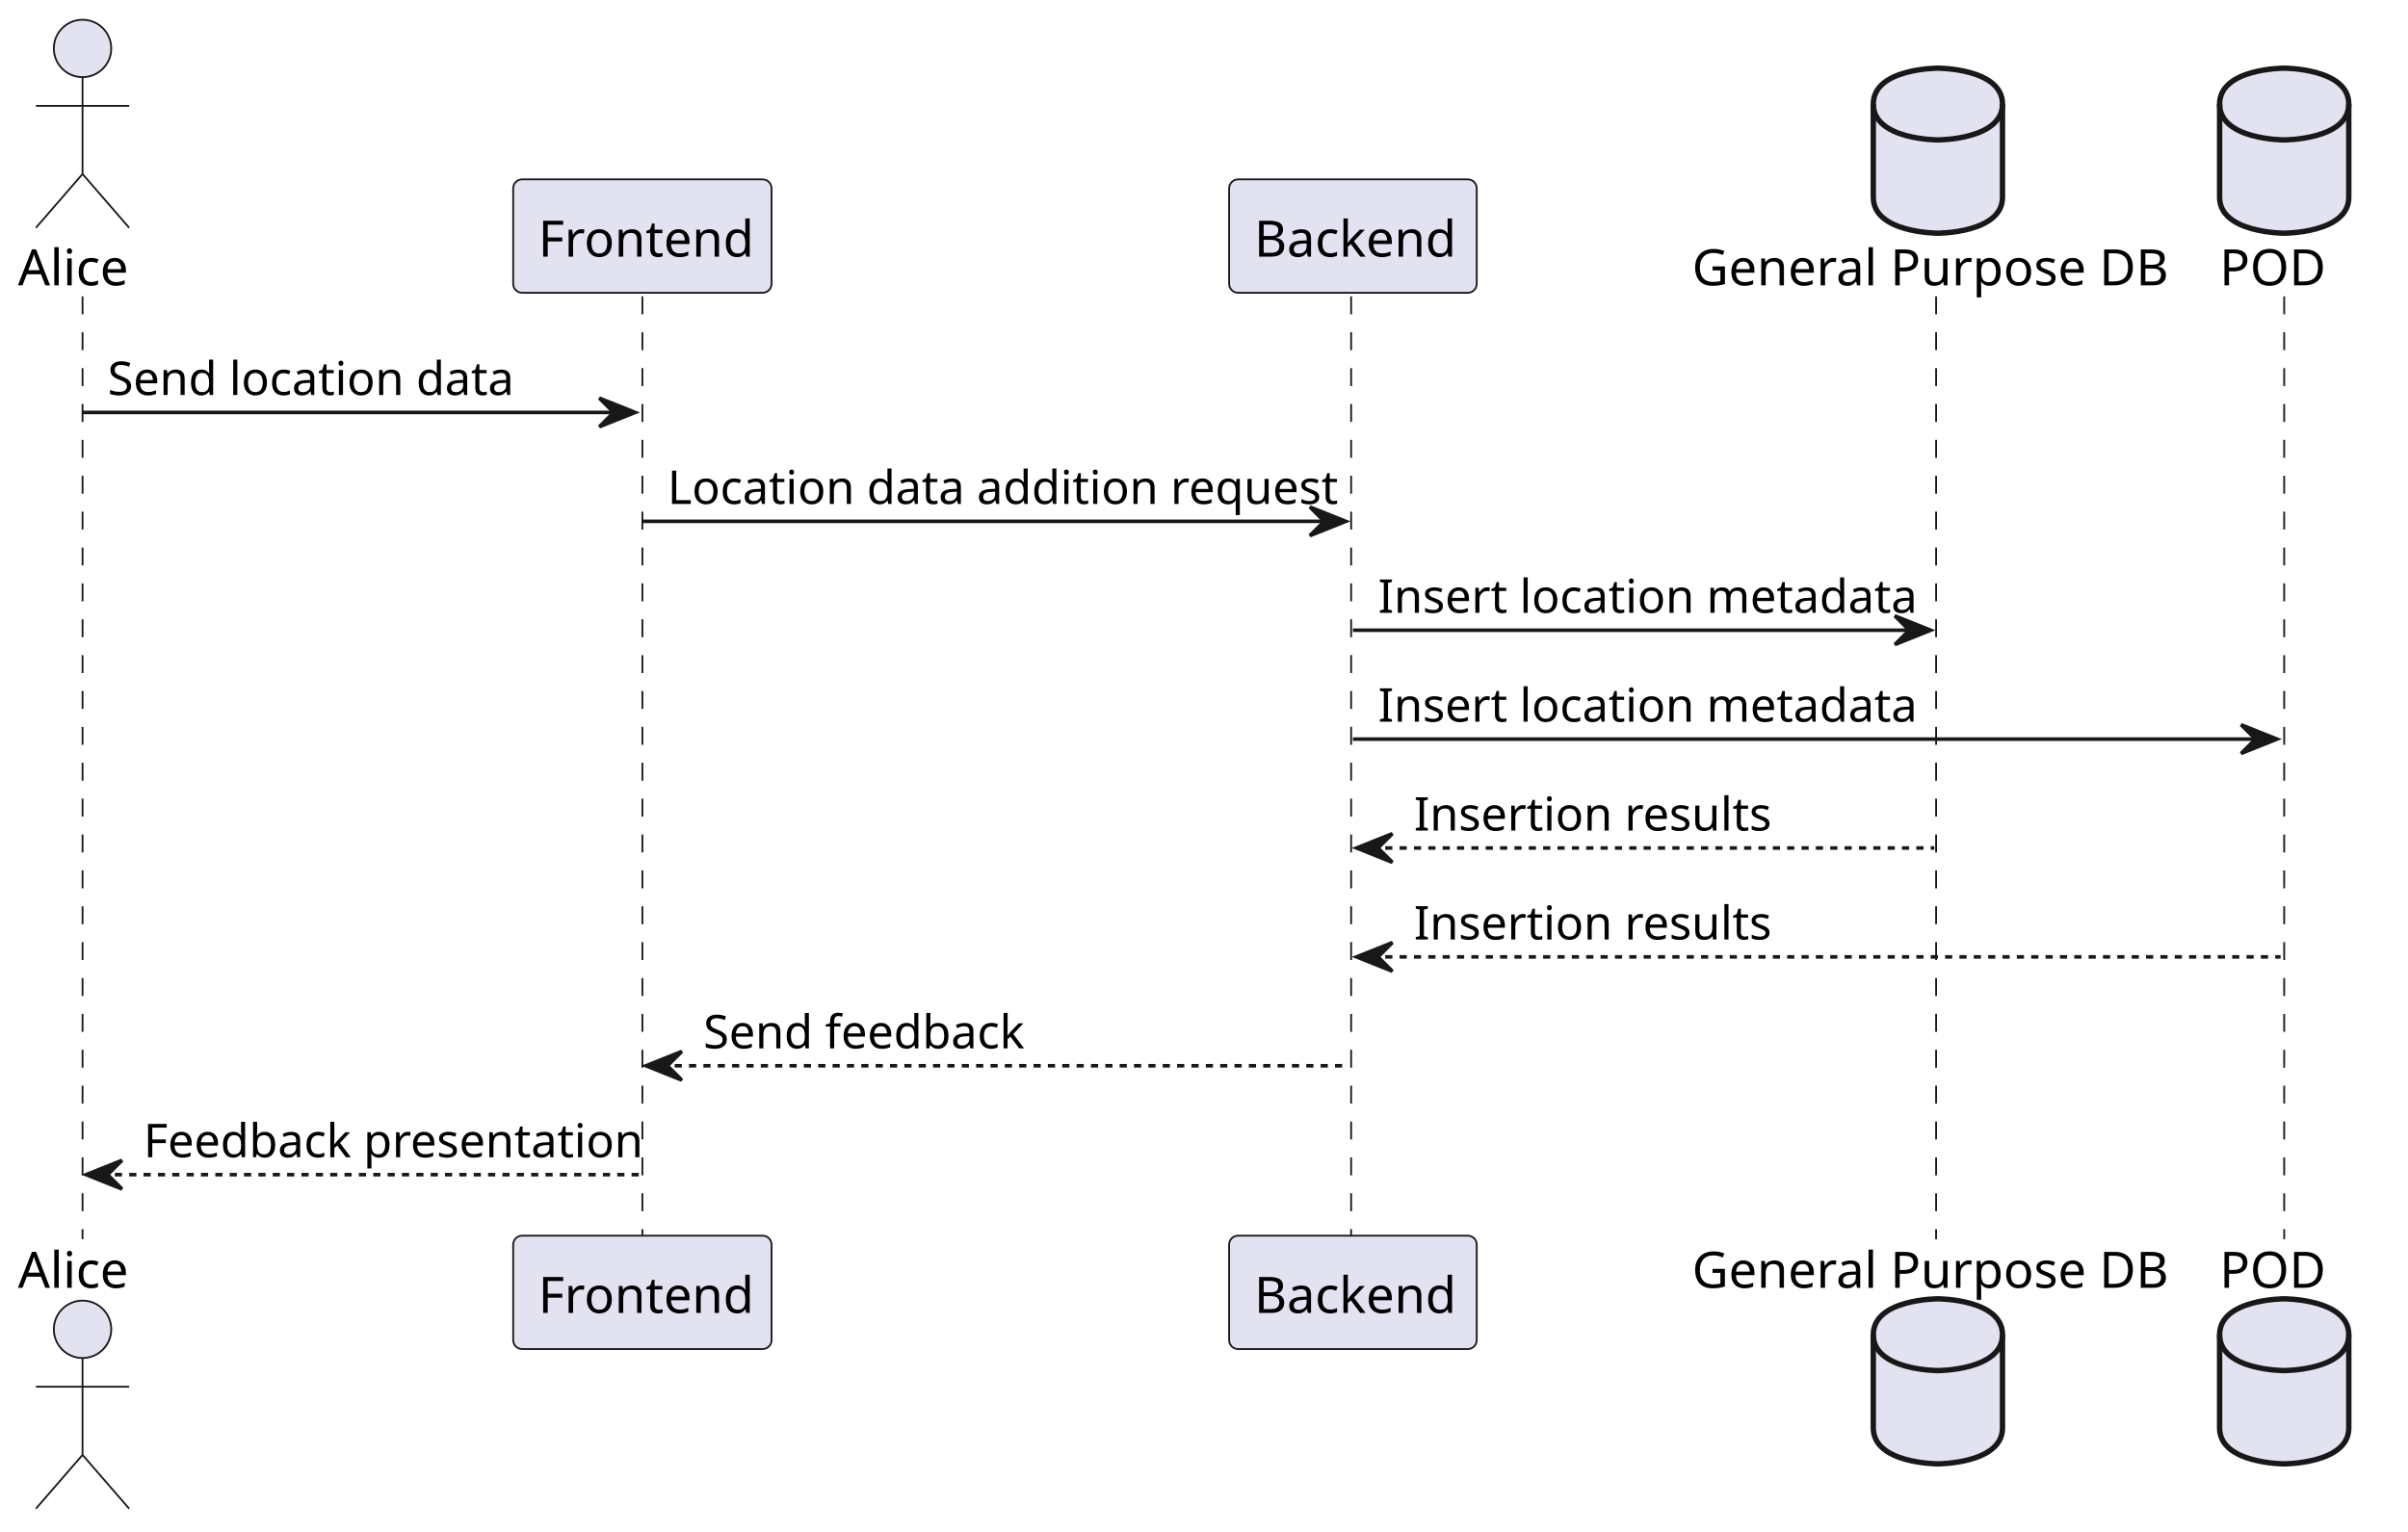
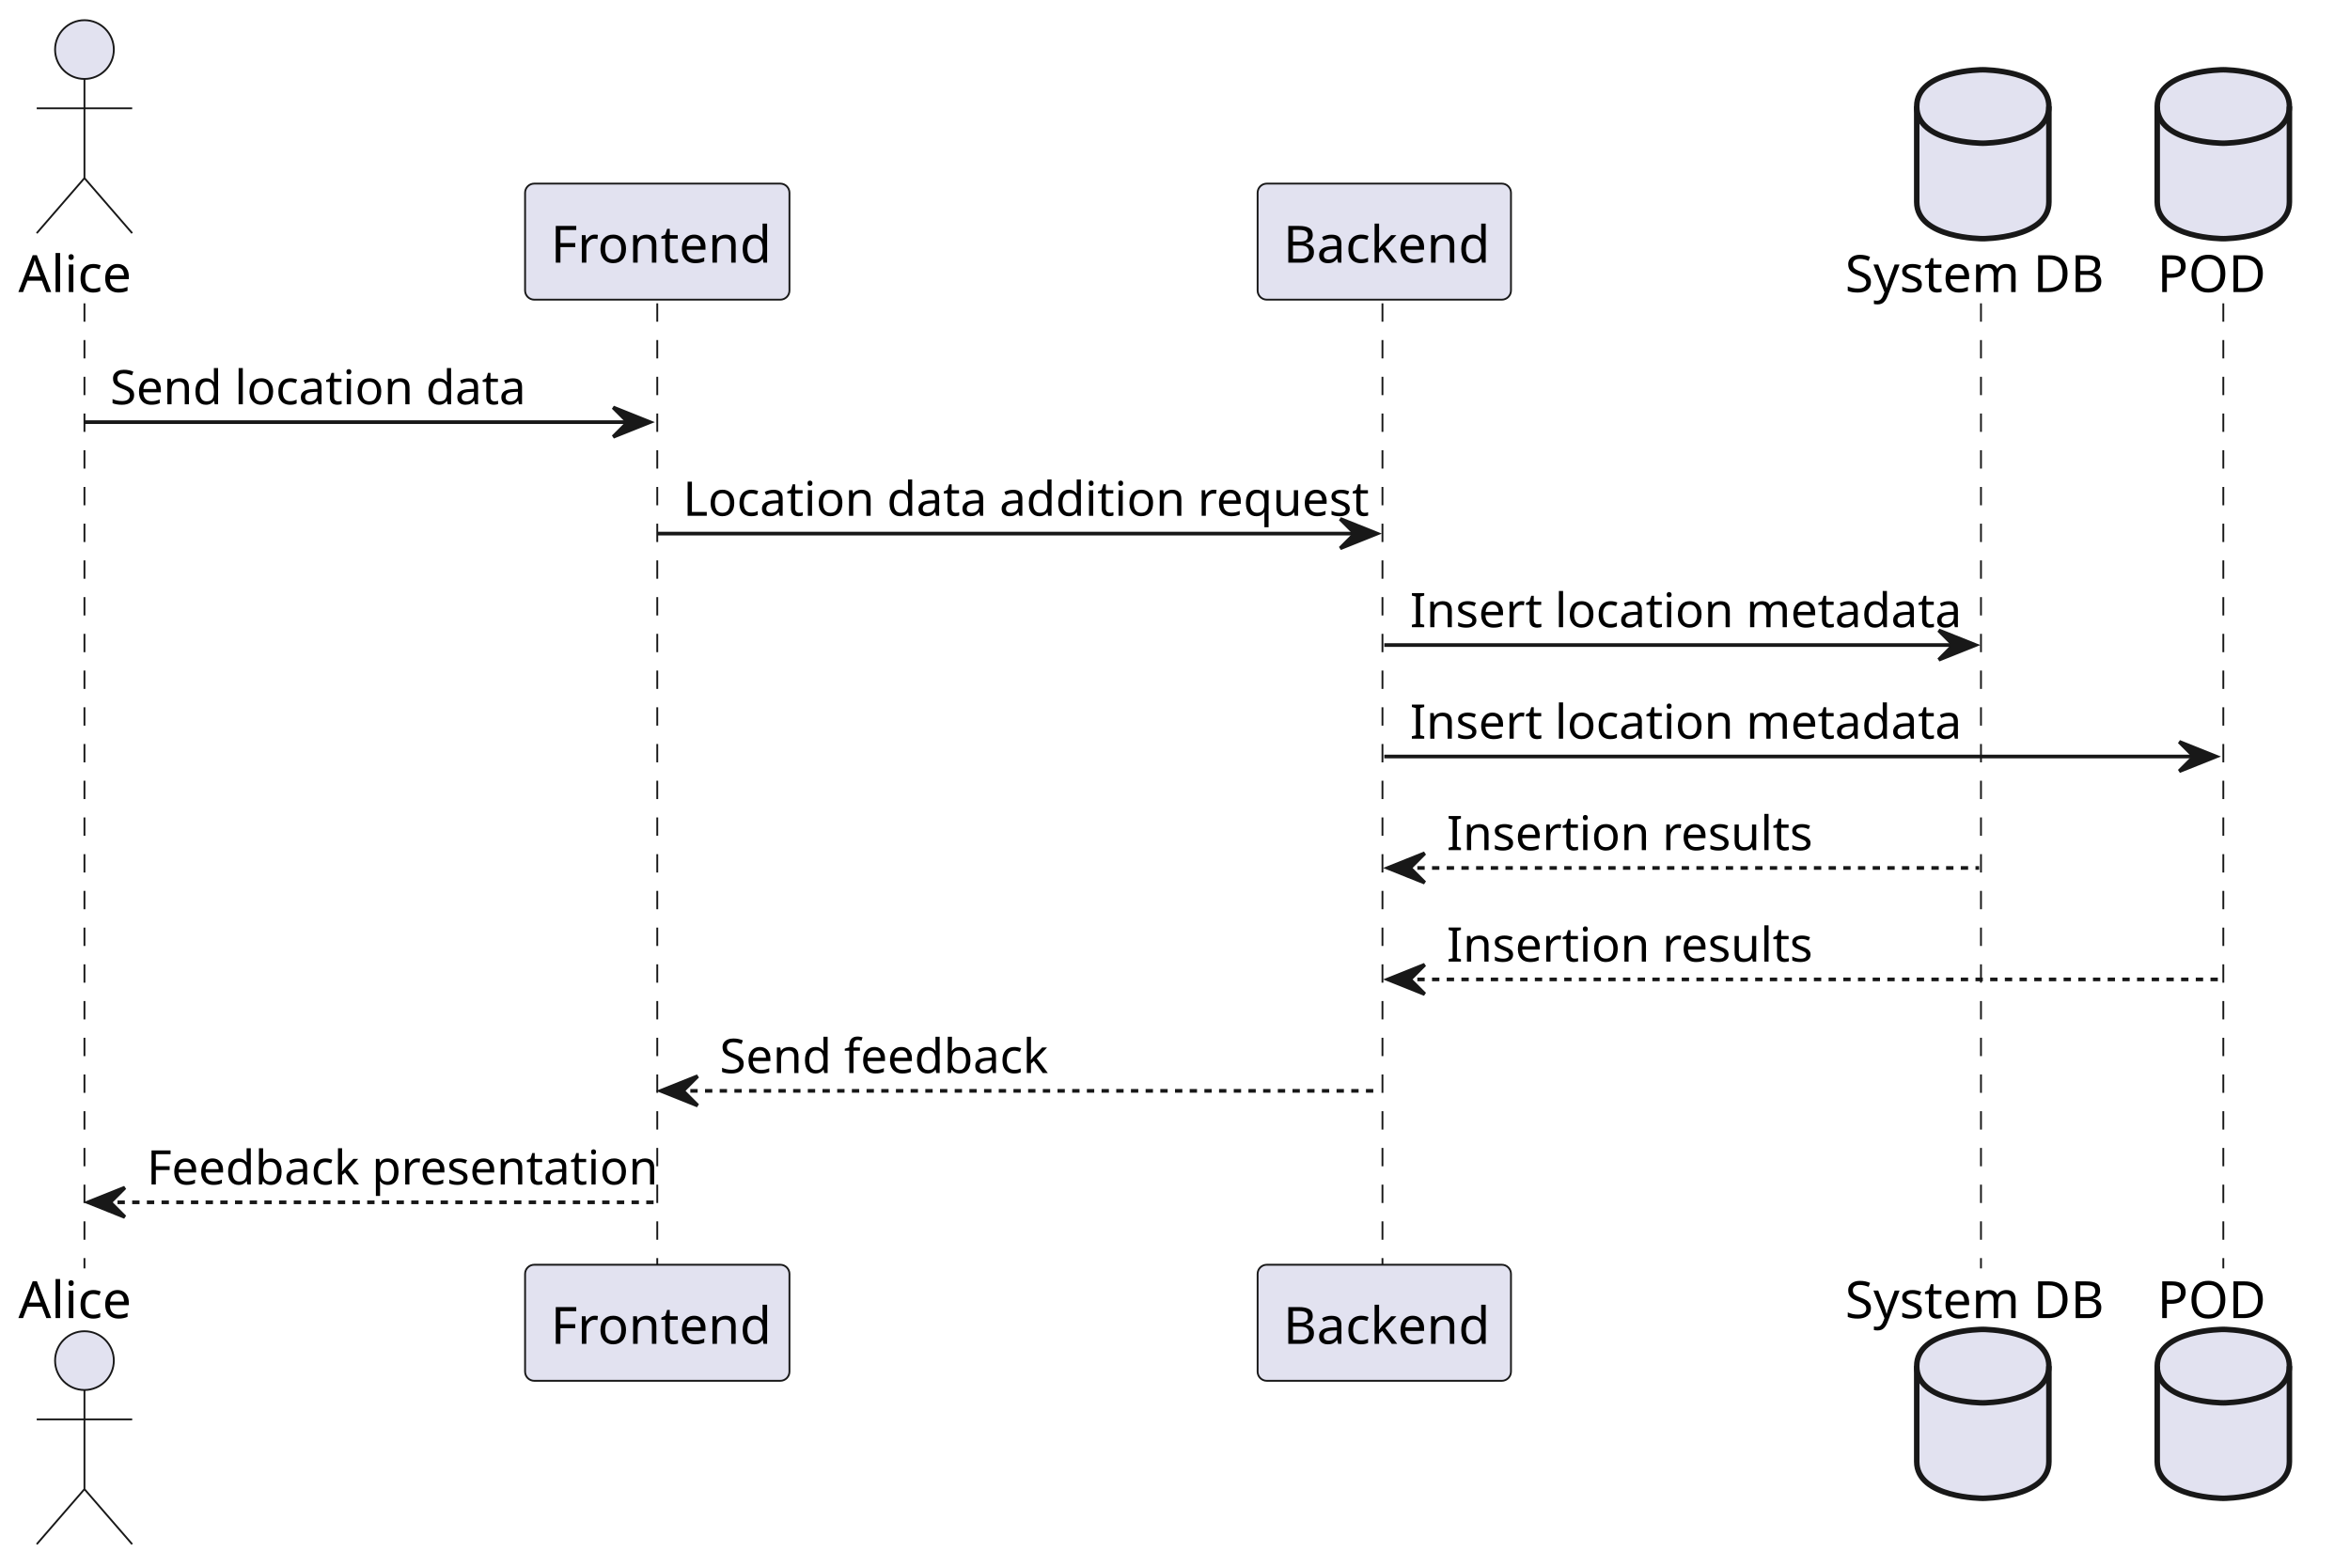
- <svg xmlns="http://www.w3.org/2000/svg" contentStyleType="text/css" height="427px" preserveAspectRatio="none" style="width:671px;height:427px;background:#FFFFFF;" version="1.1" viewBox="0 0 671 427" width="671px" zoomAndPan="magnify">
+ <svg xmlns="http://www.w3.org/2000/svg" contentStyleType="text/css" height="427px" preserveAspectRatio="none" style="width:640px;height:427px;background:#FFFFFF;" version="1.1" viewBox="0 0 640 427" width="640px" zoomAndPan="magnify">
  <defs />
  <g>
    <line style="stroke:#181818;stroke-width:0.5;stroke-dasharray:5.0,5.0;" x1="23" x2="23" y1="82.609" y2="345.422" />
    <line style="stroke:#181818;stroke-width:0.5;stroke-dasharray:5.0,5.0;" x1="179" x2="179" y1="82.609" y2="345.422" />
    <line style="stroke:#181818;stroke-width:0.5;stroke-dasharray:5.0,5.0;" x1="376.5" x2="376.5" y1="82.609" y2="345.422" />
    <line style="stroke:#181818;stroke-width:0.5;stroke-dasharray:5.0,5.0;" x1="539.5" x2="539.5" y1="82.609" y2="345.422" />
-     <line style="stroke:#181818;stroke-width:0.5;stroke-dasharray:5.0,5.0;" x1="636.5" x2="636.5" y1="82.609" y2="345.422" />
+     <line style="stroke:#181818;stroke-width:0.5;stroke-dasharray:5.0,5.0;" x1="605.5" x2="605.5" y1="82.609" y2="345.422" />
    <text fill="#000000" font-family="sans-serif" font-size="14" lengthAdjust="spacing" textLength="30" x="5" y="79.533">Alice</text>
    <ellipse cx="23" cy="13.5" fill="#E2E2F0" rx="8" ry="8" style="stroke:#181818;stroke-width:0.5;" />
    <path d="M23,21.5 L23,48.5 M10,29.5 L36,29.5 M23,48.5 L10,63.5 M23,48.5 L36,63.5 " fill="none" style="stroke:#181818;stroke-width:0.5;" />
    <text fill="#000000" font-family="sans-serif" font-size="14" lengthAdjust="spacing" textLength="30" x="5" y="358.955">Alice</text>
    <ellipse cx="23" cy="370.531" fill="#E2E2F0" rx="8" ry="8" style="stroke:#181818;stroke-width:0.5;" />
    <path d="M23,378.531 L23,405.531 M10,386.531 L36,386.531 M23,405.531 L10,420.531 M23,405.531 L36,420.531 " fill="none" style="stroke:#181818;stroke-width:0.5;" />
    <rect fill="#E2E2F0" height="31.609" rx="2.5" ry="2.5" style="stroke:#181818;stroke-width:0.5;" width="72" x="143" y="50" />
    <text fill="#000000" font-family="sans-serif" font-size="14" lengthAdjust="spacing" textLength="58" x="150" y="71.533">Frontend</text>
    <rect fill="#E2E2F0" height="31.609" rx="2.5" ry="2.5" style="stroke:#181818;stroke-width:0.5;" width="72" x="143" y="344.422" />
    <text fill="#000000" font-family="sans-serif" font-size="14" lengthAdjust="spacing" textLength="58" x="150" y="365.955">Frontend</text>
    <rect fill="#E2E2F0" height="31.609" rx="2.5" ry="2.5" style="stroke:#181818;stroke-width:0.5;" width="69" x="342.5" y="50" />
    <text fill="#000000" font-family="sans-serif" font-size="14" lengthAdjust="spacing" textLength="55" x="349.5" y="71.533">Backend</text>
    <rect fill="#E2E2F0" height="31.609" rx="2.5" ry="2.5" style="stroke:#181818;stroke-width:0.5;" width="69" x="342.5" y="344.422" />
    <text fill="#000000" font-family="sans-serif" font-size="14" lengthAdjust="spacing" textLength="55" x="349.5" y="365.955">Backend</text>
-     <text fill="#000000" font-family="sans-serif" font-size="14" lengthAdjust="spacing" textLength="131" x="471.5" y="79.533">General Purpose DB</text>
+     <text fill="#000000" font-family="sans-serif" font-size="14" lengthAdjust="spacing" textLength="69" x="502.5" y="79.533">System DB</text>
    <path d="M522,29 C522,19 540,19 540,19 C540,19 558,19 558,29 L558,55 C558,65 540,65 540,65 C540,65 522,65 522,55 L522,29 " fill="#E2E2F0" style="stroke:#181818;stroke-width:1.5;" />
    <path d="M522,29 C522,39 540,39 540,39 C540,39 558,39 558,29 " fill="none" style="stroke:#181818;stroke-width:1.5;" />
-     <text fill="#000000" font-family="sans-serif" font-size="14" lengthAdjust="spacing" textLength="131" x="471.5" y="358.955">General Purpose DB</text>
+     <text fill="#000000" font-family="sans-serif" font-size="14" lengthAdjust="spacing" textLength="69" x="502.5" y="358.955">System DB</text>
    <path d="M522,372.031 C522,362.031 540,362.031 540,362.031 C540,362.031 558,362.031 558,372.031 L558,398.031 C558,408.031 540,408.031 540,408.031 C540,408.031 522,408.031 522,398.031 L522,372.031 " fill="#E2E2F0" style="stroke:#181818;stroke-width:1.5;" />
    <path d="M522,372.031 C522,382.031 540,382.031 540,382.031 C540,382.031 558,382.031 558,372.031 " fill="none" style="stroke:#181818;stroke-width:1.5;" />
-     <text fill="#000000" font-family="sans-serif" font-size="14" lengthAdjust="spacing" textLength="30" x="618.5" y="79.533">POD</text>
-     <path d="M618.5,29 C618.5,19 636.5,19 636.5,19 C636.5,19 654.5,19 654.5,29 L654.5,55 C654.5,65 636.5,65 636.5,65 C636.5,65 618.5,65 618.5,55 L618.5,29 " fill="#E2E2F0" style="stroke:#181818;stroke-width:1.5;" />
-     <path d="M618.5,29 C618.5,39 636.5,39 636.5,39 C636.5,39 654.5,39 654.5,29 " fill="none" style="stroke:#181818;stroke-width:1.5;" />
-     <text fill="#000000" font-family="sans-serif" font-size="14" lengthAdjust="spacing" textLength="30" x="618.5" y="358.955">POD</text>
-     <path d="M618.5,372.031 C618.5,362.031 636.5,362.031 636.5,362.031 C636.5,362.031 654.5,362.031 654.5,372.031 L654.5,398.031 C654.5,408.031 636.5,408.031 636.5,408.031 C636.5,408.031 618.5,408.031 618.5,398.031 L618.5,372.031 " fill="#E2E2F0" style="stroke:#181818;stroke-width:1.5;" />
-     <path d="M618.5,372.031 C618.5,382.031 636.5,382.031 636.5,382.031 C636.5,382.031 654.5,382.031 654.5,372.031 " fill="none" style="stroke:#181818;stroke-width:1.5;" />
+     <text fill="#000000" font-family="sans-serif" font-size="14" lengthAdjust="spacing" textLength="30" x="587.5" y="79.533">POD</text>
+     <path d="M587.5,29 C587.5,19 605.5,19 605.5,19 C605.5,19 623.5,19 623.5,29 L623.5,55 C623.5,65 605.5,65 605.5,65 C605.5,65 587.5,65 587.5,55 L587.5,29 " fill="#E2E2F0" style="stroke:#181818;stroke-width:1.5;" />
+     <path d="M587.5,29 C587.5,39 605.5,39 605.5,39 C605.5,39 623.5,39 623.5,29 " fill="none" style="stroke:#181818;stroke-width:1.5;" />
+     <text fill="#000000" font-family="sans-serif" font-size="14" lengthAdjust="spacing" textLength="30" x="587.5" y="358.955">POD</text>
+     <path d="M587.5,372.031 C587.5,362.031 605.5,362.031 605.5,362.031 C605.5,362.031 623.5,362.031 623.5,372.031 L623.5,398.031 C623.5,408.031 605.5,408.031 605.5,408.031 C605.5,408.031 587.5,408.031 587.5,398.031 L587.5,372.031 " fill="#E2E2F0" style="stroke:#181818;stroke-width:1.5;" />
+     <path d="M587.5,372.031 C587.5,382.031 605.5,382.031 605.5,382.031 C605.5,382.031 623.5,382.031 623.5,372.031 " fill="none" style="stroke:#181818;stroke-width:1.5;" />
    <polygon fill="#181818" points="167,110.961,177,114.961,167,118.961,171,114.961" style="stroke:#181818;stroke-width:1.0;" />
    <line style="stroke:#181818;stroke-width:1.0;" x1="23" x2="173" y1="114.961" y2="114.961" />
    <text fill="#000000" font-family="sans-serif" font-size="13" lengthAdjust="spacing" textLength="108" x="30" y="110.105">Send location data</text>
    <polygon fill="#181818" points="365,141.312,375,145.312,365,149.312,369,145.312" style="stroke:#181818;stroke-width:1.0;" />
    <line style="stroke:#181818;stroke-width:1.0;" x1="179" x2="371" y1="145.312" y2="145.312" />
    <text fill="#000000" font-family="sans-serif" font-size="13" lengthAdjust="spacing" textLength="174" x="186" y="140.456">Location data addition request</text>
    <polygon fill="#181818" points="528,171.664,538,175.664,528,179.664,532,175.664" style="stroke:#181818;stroke-width:1.0;" />
    <line style="stroke:#181818;stroke-width:1.0;" x1="377" x2="534" y1="175.664" y2="175.664" />
    <text fill="#000000" font-family="sans-serif" font-size="13" lengthAdjust="spacing" textLength="139" x="384" y="170.808">Insert location metadata</text>
-     <polygon fill="#181818" points="624.5,202.016,634.5,206.016,624.5,210.016,628.5,206.016" style="stroke:#181818;stroke-width:1.0;" />
-     <line style="stroke:#181818;stroke-width:1.0;" x1="377" x2="630.5" y1="206.016" y2="206.016" />
+     <polygon fill="#181818" points="593.5,202.016,603.5,206.016,593.5,210.016,597.5,206.016" style="stroke:#181818;stroke-width:1.0;" />
+     <line style="stroke:#181818;stroke-width:1.0;" x1="377" x2="599.5" y1="206.016" y2="206.016" />
    <text fill="#000000" font-family="sans-serif" font-size="13" lengthAdjust="spacing" textLength="139" x="384" y="201.159">Insert location metadata</text>
    <polygon fill="#181818" points="388,232.367,378,236.367,388,240.367,384,236.367" style="stroke:#181818;stroke-width:1.0;" />
    <line style="stroke:#181818;stroke-width:1.0;stroke-dasharray:2.0,2.0;" x1="382" x2="539" y1="236.367" y2="236.367" />
    <text fill="#000000" font-family="sans-serif" font-size="13" lengthAdjust="spacing" textLength="92" x="394" y="231.511">Insertion results</text>
    <polygon fill="#181818" points="388,262.719,378,266.719,388,270.719,384,266.719" style="stroke:#181818;stroke-width:1.0;" />
-     <line style="stroke:#181818;stroke-width:1.0;stroke-dasharray:2.0,2.0;" x1="382" x2="635.5" y1="266.719" y2="266.719" />
+     <line style="stroke:#181818;stroke-width:1.0;stroke-dasharray:2.0,2.0;" x1="382" x2="604.5" y1="266.719" y2="266.719" />
    <text fill="#000000" font-family="sans-serif" font-size="13" lengthAdjust="spacing" textLength="92" x="394" y="261.862">Insertion results</text>
    <polygon fill="#181818" points="190,293.07,180,297.07,190,301.07,186,297.07" style="stroke:#181818;stroke-width:1.0;" />
    <line style="stroke:#181818;stroke-width:1.0;stroke-dasharray:2.0,2.0;" x1="184" x2="376" y1="297.07" y2="297.07" />
    <text fill="#000000" font-family="sans-serif" font-size="13" lengthAdjust="spacing" textLength="86" x="196" y="292.214">Send feedback</text>
    <polygon fill="#181818" points="34,323.422,24,327.422,34,331.422,30,327.422" style="stroke:#181818;stroke-width:1.0;" />
    <line style="stroke:#181818;stroke-width:1.0;stroke-dasharray:2.0,2.0;" x1="28" x2="178" y1="327.422" y2="327.422" />
    <text fill="#000000" font-family="sans-serif" font-size="13" lengthAdjust="spacing" textLength="132" x="40" y="322.565">Feedback presentation</text>
  </g>
</svg>
